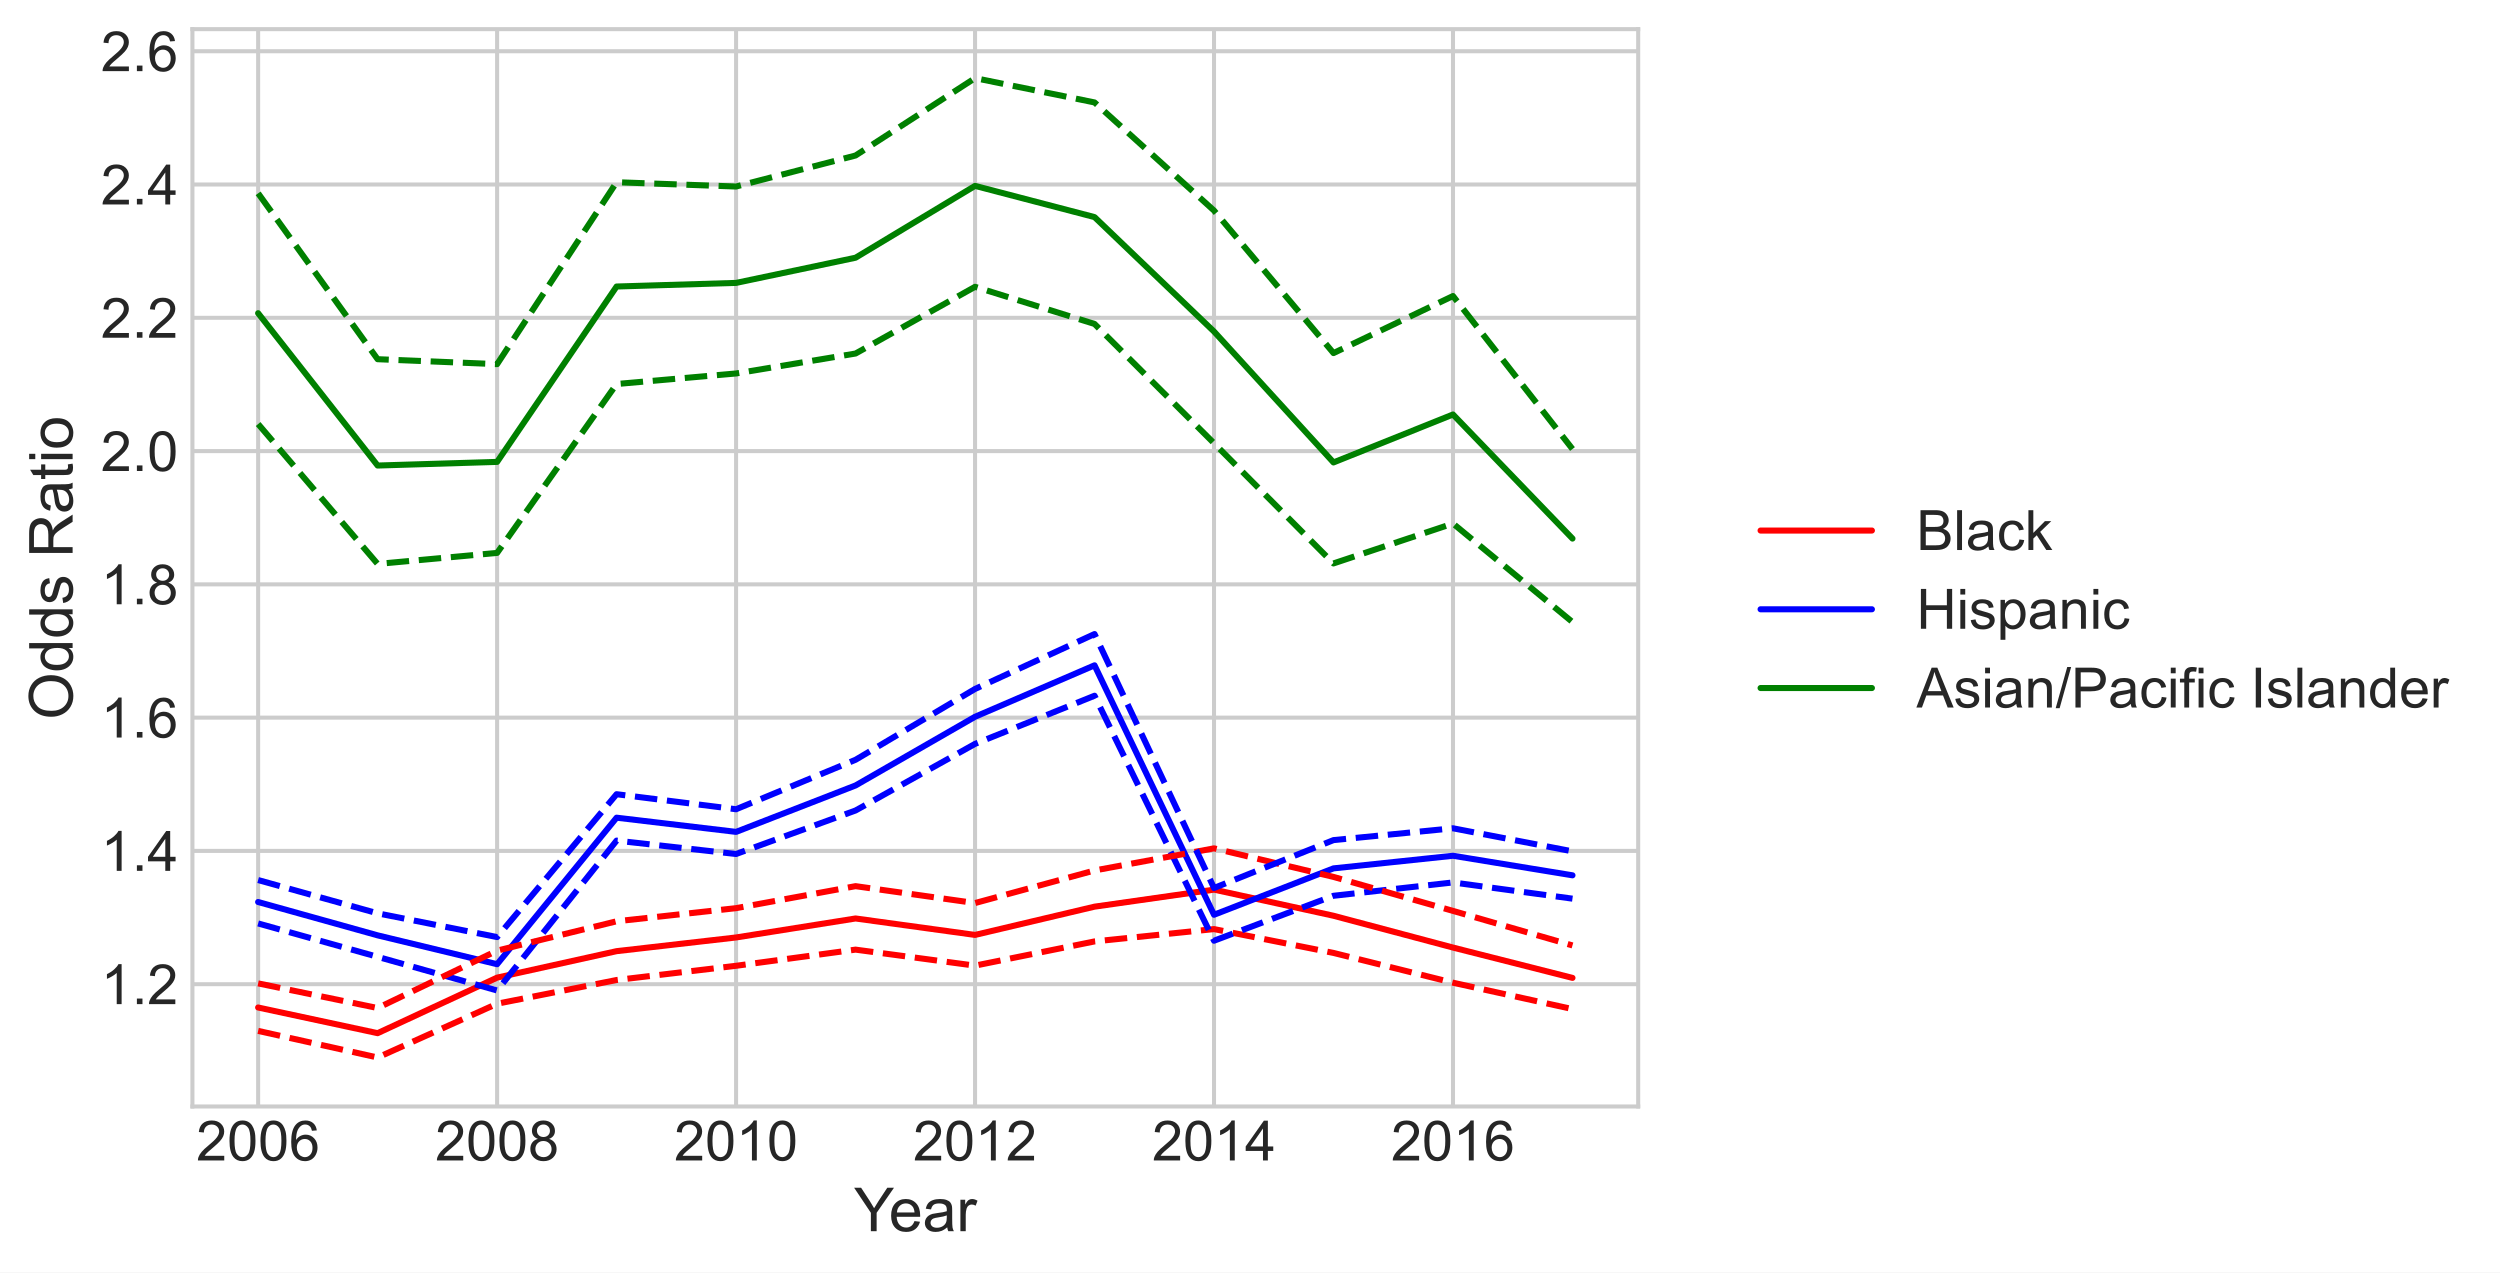
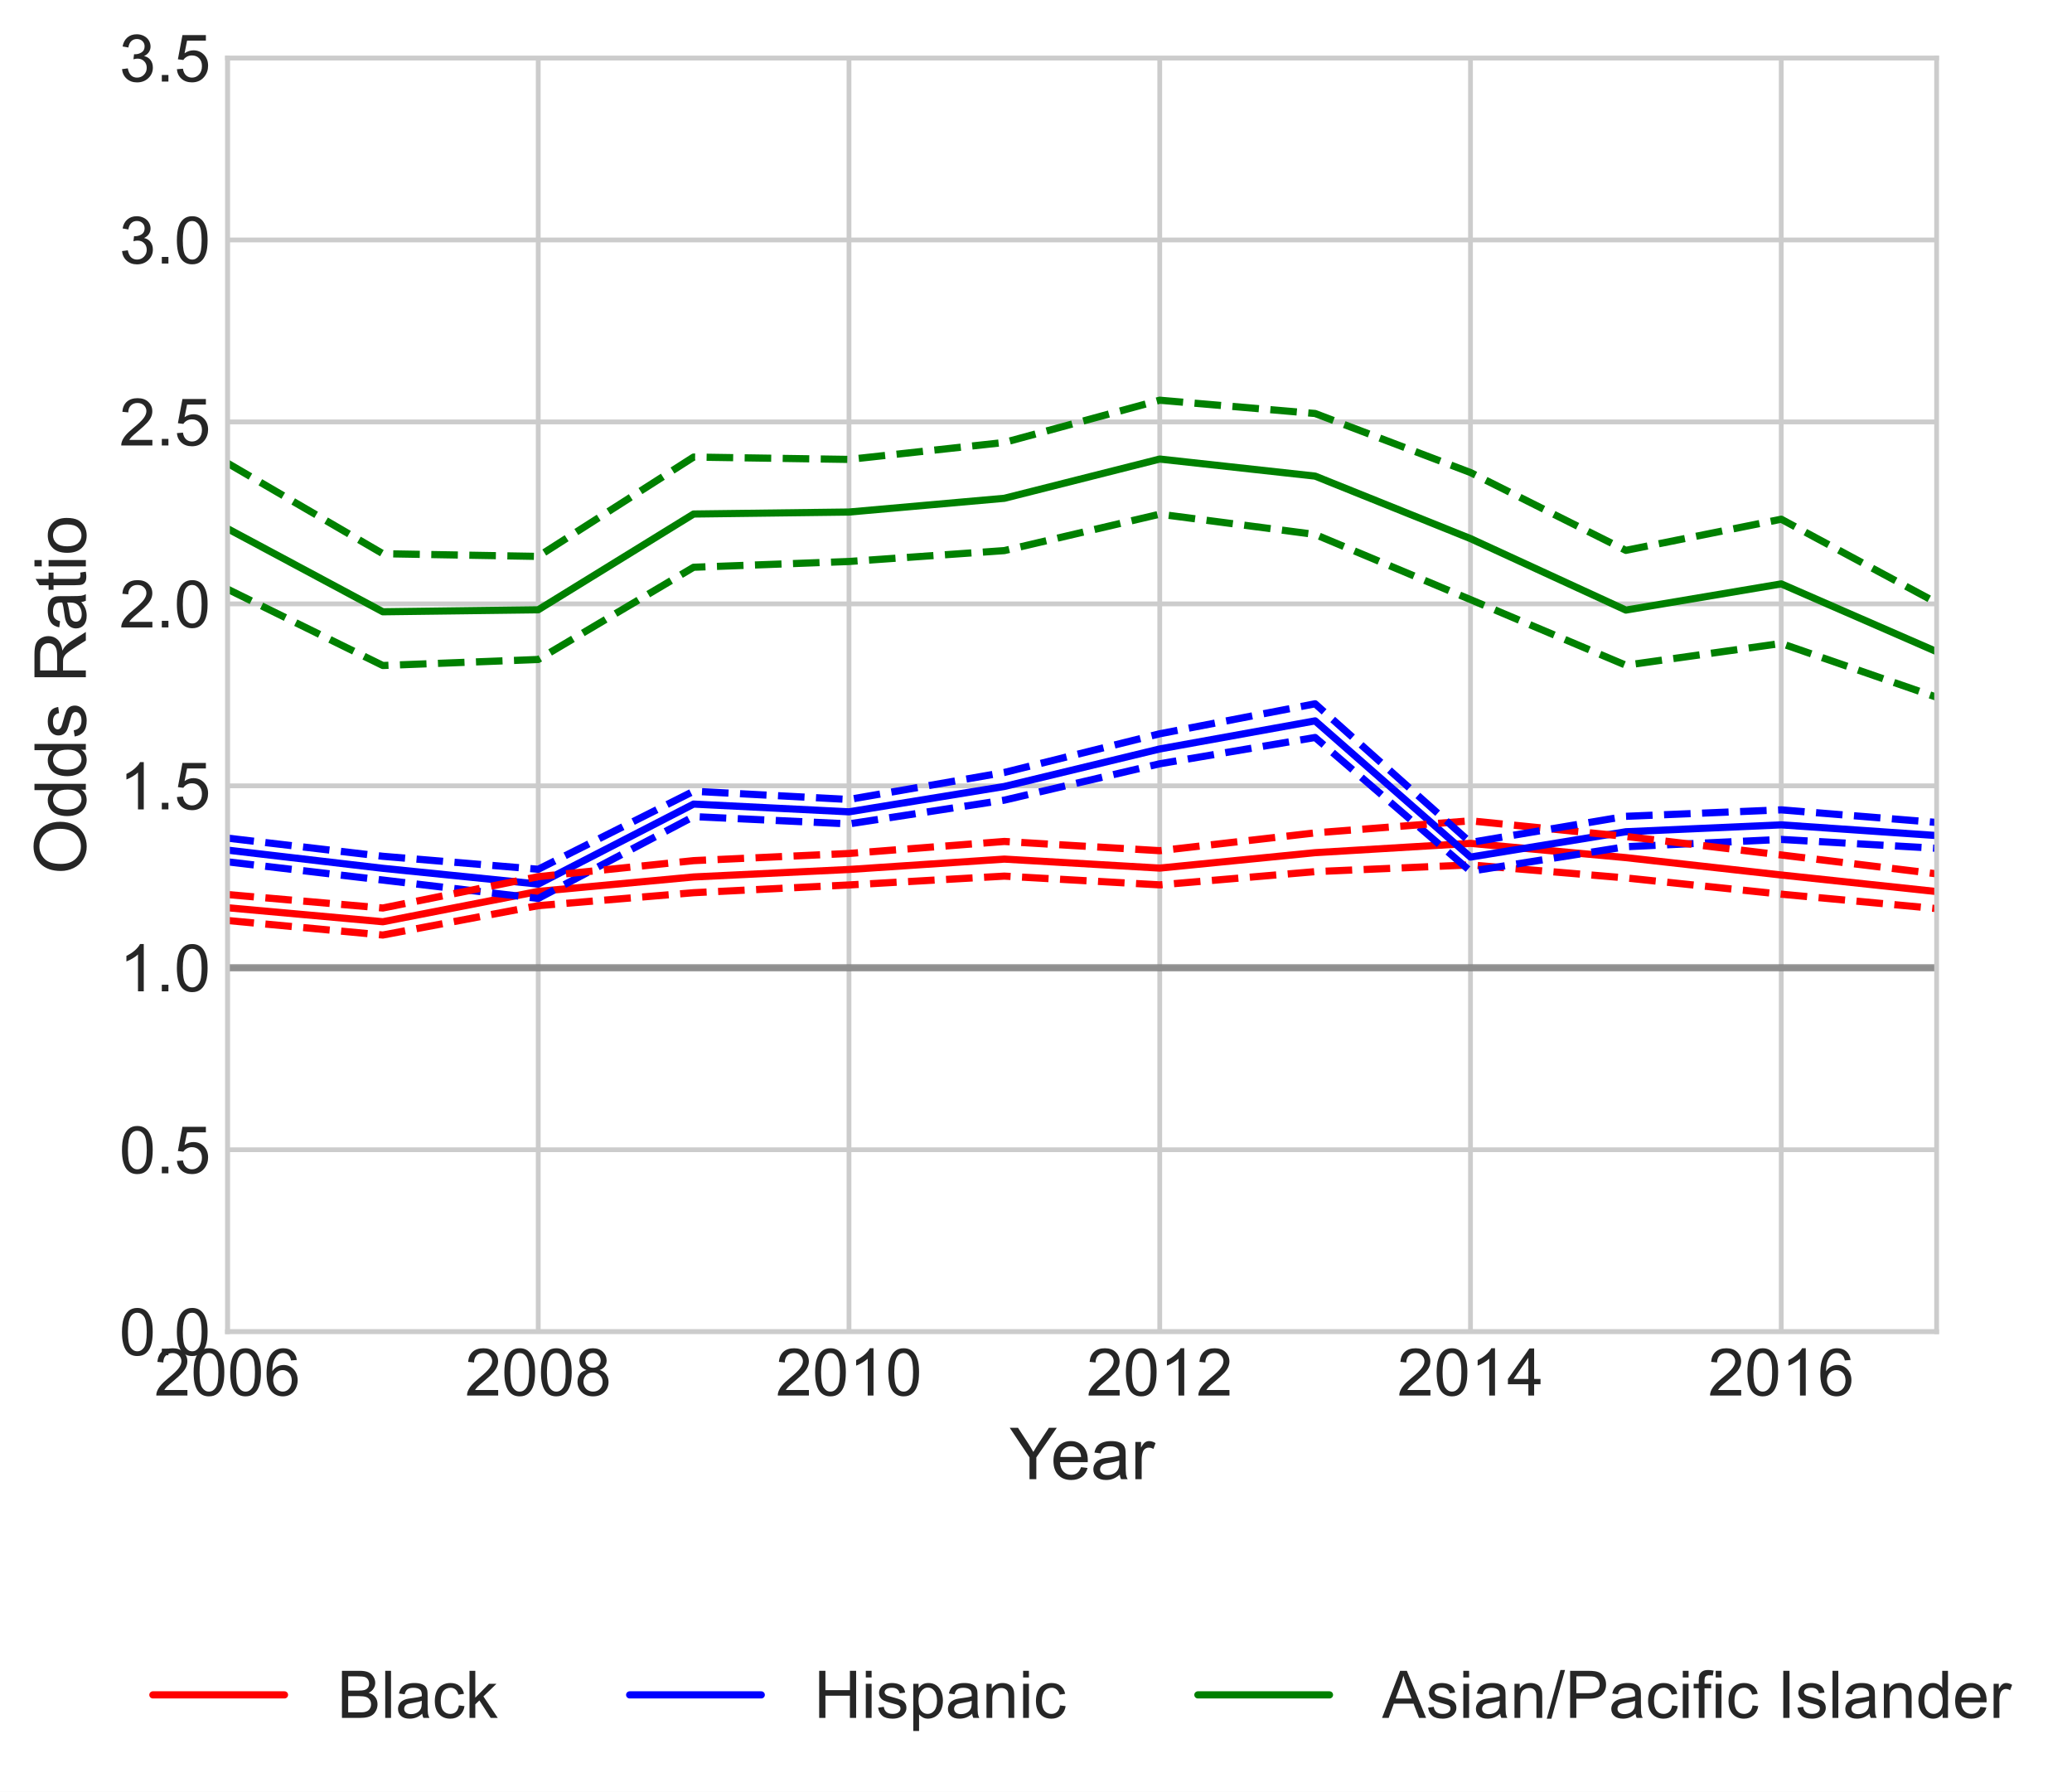
- <svg xmlns="http://www.w3.org/2000/svg" xmlns:xlink="http://www.w3.org/1999/xlink" width="617.527pt" height="314.305pt" viewBox="0 0 617.527 314.305" version="1.1">
+ <svg xmlns="http://www.w3.org/2000/svg" xmlns:xlink="http://www.w3.org/1999/xlink" width="432.939pt" height="374.358pt" viewBox="0 0 432.939 374.358" version="1.1">
  <defs>
    <style type="text/css">*{stroke-linejoin: round; stroke-linecap: butt}</style>
  </defs>
  <g id="figure_1">
    <g id="patch_1">
-       <path d="M 0 314.305  L 617.527 314.305  L 617.527 0  L 0 0  z " style="fill: #ffffff" />
+       <path d="M 0 374.358  L 432.939 374.358  L 432.939 0  L 0 0  z " style="fill: #ffffff" />
    </g>
    <g id="axes_1">
      <g id="patch_2">
-         <path d="M 47.53 273.312  L 404.65 273.312  L 404.65 7.2  L 47.53 7.2  z " style="fill: #ffffff" />
+         <path d="M 47.53 278.233  L 404.65 278.233  L 404.65 12.121  L 47.53 12.121  z " style="fill: #ffffff" />
      </g>
      <g id="matplotlib.axis_1">
        <g id="xtick_1">
          <g id="line2d_1">
-             <path d="M 63.763 273.312  L 63.763 7.2  " clip-path="url(#p3f9886621d)" style="fill: none; stroke: #cccccc; stroke-linecap: round" />
+             <path d="M 47.53 278.233  L 47.53 12.121  " clip-path="url(#p780b9ccd23)" style="fill: none; stroke: #cccccc; stroke-linecap: round" />
          </g>
          <g id="text_1">
-             <g style="fill: #262626" transform="translate(48.47062 286.654) scale(0.1375 -0.1375)">
+             <g style="fill: #262626" transform="translate(32.23789 291.575) scale(0.1375 -0.1375)">
              <defs>
                <path id="ArialMT-32" d="M 3222 541  L 3222 0  L 194 0  Q 188 203 259 391  Q 375 700 629 1000  Q 884 1300 1366 1694  Q 2113 2306 2375 2664  Q 2638 3022 2638 3341  Q 2638 3675 2398 3904  Q 2159 4134 1775 4134  Q 1369 4134 1125 3890  Q 881 3647 878 3216  L 300 3275  Q 359 3922 746 4261  Q 1134 4600 1788 4600  Q 2447 4600 2831 4234  Q 3216 3869 3216 3328  Q 3216 3053 3103 2787  Q 2991 2522 2730 2228  Q 2469 1934 1863 1422  Q 1356 997 1212 845  Q 1069 694 975 541  L 3222 541  z " transform="scale(0.015625)" />
                <path id="ArialMT-30" d="M 266 2259  Q 266 3072 433 3567  Q 600 4063 929 4331  Q 1259 4600 1759 4600  Q 2128 4600 2406 4451  Q 2684 4303 2865 4023  Q 3047 3744 3150 3342  Q 3253 2941 3253 2259  Q 3253 1453 3087 958  Q 2922 463 2592 192  Q 2263 -78 1759 -78  Q 1097 -78 719 397  Q 266 969 266 2259  z M 844 2259  Q 844 1131 1108 757  Q 1372 384 1759 384  Q 2147 384 2411 759  Q 2675 1134 2675 2259  Q 2675 3391 2411 3762  Q 2147 4134 1753 4134  Q 1366 4134 1134 3806  Q 844 3388 844 2259  z " transform="scale(0.015625)" />
                <path id="ArialMT-36" d="M 3184 3459  L 2625 3416  Q 2550 3747 2413 3897  Q 2184 4138 1850 4138  Q 1581 4138 1378 3988  Q 1113 3794 959 3422  Q 806 3050 800 2363  Q 1003 2672 1297 2822  Q 1591 2972 1913 2972  Q 2475 2972 2870 2558  Q 3266 2144 3266 1488  Q 3266 1056 3080 686  Q 2894 316 2569 119  Q 2244 -78 1831 -78  Q 1128 -78 684 439  Q 241 956 241 2144  Q 241 3472 731 4075  Q 1159 4600 1884 4600  Q 2425 4600 2770 4297  Q 3116 3994 3184 3459  z M 888 1484  Q 888 1194 1011 928  Q 1134 663 1356 523  Q 1578 384 1822 384  Q 2178 384 2434 671  Q 2691 959 2691 1453  Q 2691 1928 2437 2201  Q 2184 2475 1800 2475  Q 1419 2475 1153 2201  Q 888 1928 888 1484  z " transform="scale(0.015625)" />
              </defs>
              <use xlink:href="#ArialMT-32" />
              <use xlink:href="#ArialMT-30" x="55.615" />
              <use xlink:href="#ArialMT-30" x="111.23" />
              <use xlink:href="#ArialMT-36" x="166.846" />
            </g>
          </g>
        </g>
        <g id="xtick_2">
          <g id="line2d_2">
-             <path d="M 122.791 273.312  L 122.791 7.2  " clip-path="url(#p3f9886621d)" style="fill: none; stroke: #cccccc; stroke-linecap: round" />
+             <path d="M 112.461 278.233  L 112.461 12.121  " clip-path="url(#p780b9ccd23)" style="fill: none; stroke: #cccccc; stroke-linecap: round" />
          </g>
          <g id="text_2">
-             <g style="fill: #262626" transform="translate(107.4987 286.654) scale(0.1375 -0.1375)">
+             <g style="fill: #262626" transform="translate(97.1688 291.575) scale(0.1375 -0.1375)">
              <defs>
                <path id="ArialMT-38" d="M 1131 2484  Q 781 2613 612 2850  Q 444 3088 444 3419  Q 444 3919 803 4259  Q 1163 4600 1759 4600  Q 2359 4600 2725 4251  Q 3091 3903 3091 3403  Q 3091 3084 2923 2848  Q 2756 2613 2416 2484  Q 2838 2347 3058 2040  Q 3278 1734 3278 1309  Q 3278 722 2862 322  Q 2447 -78 1769 -78  Q 1091 -78 675 323  Q 259 725 259 1325  Q 259 1772 486 2073  Q 713 2375 1131 2484  z M 1019 3438  Q 1019 3113 1228 2906  Q 1438 2700 1772 2700  Q 2097 2700 2305 2904  Q 2513 3109 2513 3406  Q 2513 3716 2298 3927  Q 2084 4138 1766 4138  Q 1444 4138 1231 3931  Q 1019 3725 1019 3438  z M 838 1322  Q 838 1081 952 856  Q 1066 631 1291 507  Q 1516 384 1775 384  Q 2178 384 2440 643  Q 2703 903 2703 1303  Q 2703 1709 2433 1975  Q 2163 2241 1756 2241  Q 1359 2241 1098 1978  Q 838 1716 838 1322  z " transform="scale(0.015625)" />
              </defs>
              <use xlink:href="#ArialMT-32" />
              <use xlink:href="#ArialMT-30" x="55.615" />
              <use xlink:href="#ArialMT-30" x="111.23" />
              <use xlink:href="#ArialMT-38" x="166.846" />
            </g>
          </g>
        </g>
        <g id="xtick_3">
          <g id="line2d_3">
-             <path d="M 181.819 273.312  L 181.819 7.2  " clip-path="url(#p3f9886621d)" style="fill: none; stroke: #cccccc; stroke-linecap: round" />
+             <path d="M 177.392 278.233  L 177.392 12.121  " clip-path="url(#p780b9ccd23)" style="fill: none; stroke: #cccccc; stroke-linecap: round" />
          </g>
          <g id="text_3">
-             <g style="fill: #262626" transform="translate(166.5268 286.654) scale(0.1375 -0.1375)">
+             <g style="fill: #262626" transform="translate(162.0997 291.575) scale(0.1375 -0.1375)">
              <defs>
                <path id="ArialMT-31" d="M 2384 0  L 1822 0  L 1822 3584  Q 1619 3391 1289 3197  Q 959 3003 697 2906  L 697 3450  Q 1169 3672 1522 3987  Q 1875 4303 2022 4600  L 2384 4600  L 2384 0  z " transform="scale(0.015625)" />
              </defs>
              <use xlink:href="#ArialMT-32" />
              <use xlink:href="#ArialMT-30" x="55.615" />
              <use xlink:href="#ArialMT-31" x="111.23" />
              <use xlink:href="#ArialMT-30" x="166.846" />
            </g>
          </g>
        </g>
        <g id="xtick_4">
          <g id="line2d_4">
-             <path d="M 240.847 273.312  L 240.847 7.2  " clip-path="url(#p3f9886621d)" style="fill: none; stroke: #cccccc; stroke-linecap: round" />
+             <path d="M 242.323 278.233  L 242.323 12.121  " clip-path="url(#p780b9ccd23)" style="fill: none; stroke: #cccccc; stroke-linecap: round" />
          </g>
          <g id="text_4">
-             <g style="fill: #262626" transform="translate(225.5549 286.654) scale(0.1375 -0.1375)">
+             <g style="fill: #262626" transform="translate(227.0306 291.575) scale(0.1375 -0.1375)">
              <use xlink:href="#ArialMT-32" />
              <use xlink:href="#ArialMT-30" x="55.615" />
              <use xlink:href="#ArialMT-31" x="111.23" />
              <use xlink:href="#ArialMT-32" x="166.846" />
            </g>
          </g>
        </g>
        <g id="xtick_5">
          <g id="line2d_5">
-             <path d="M 299.876 273.312  L 299.876 7.2  " clip-path="url(#p3f9886621d)" style="fill: none; stroke: #cccccc; stroke-linecap: round" />
+             <path d="M 307.254 278.233  L 307.254 12.121  " clip-path="url(#p780b9ccd23)" style="fill: none; stroke: #cccccc; stroke-linecap: round" />
          </g>
          <g id="text_5">
-             <g style="fill: #262626" transform="translate(284.583 286.654) scale(0.1375 -0.1375)">
+             <g style="fill: #262626" transform="translate(291.9615 291.575) scale(0.1375 -0.1375)">
              <defs>
                <path id="ArialMT-34" d="M 2069 0  L 2069 1097  L 81 1097  L 81 1613  L 2172 4581  L 2631 4581  L 2631 1613  L 3250 1613  L 3250 1097  L 2631 1097  L 2631 0  L 2069 0  z M 2069 1613  L 2069 3678  L 634 1613  L 2069 1613  z " transform="scale(0.015625)" />
              </defs>
              <use xlink:href="#ArialMT-32" />
              <use xlink:href="#ArialMT-30" x="55.615" />
              <use xlink:href="#ArialMT-31" x="111.23" />
              <use xlink:href="#ArialMT-34" x="166.846" />
            </g>
          </g>
        </g>
        <g id="xtick_6">
          <g id="line2d_6">
-             <path d="M 358.904 273.312  L 358.904 7.2  " clip-path="url(#p3f9886621d)" style="fill: none; stroke: #cccccc; stroke-linecap: round" />
+             <path d="M 372.185 278.233  L 372.185 12.121  " clip-path="url(#p780b9ccd23)" style="fill: none; stroke: #cccccc; stroke-linecap: round" />
          </g>
          <g id="text_6">
-             <g style="fill: #262626" transform="translate(343.6111 286.654) scale(0.1375 -0.1375)">
+             <g style="fill: #262626" transform="translate(356.8924 291.575) scale(0.1375 -0.1375)">
              <use xlink:href="#ArialMT-32" />
              <use xlink:href="#ArialMT-30" x="55.615" />
              <use xlink:href="#ArialMT-31" x="111.23" />
              <use xlink:href="#ArialMT-36" x="166.846" />
            </g>
          </g>
        </g>
        <g id="text_7">
-           <g style="fill: #262626" transform="translate(210.9334 304.1235) scale(0.15 -0.15)">
+           <g style="fill: #262626" transform="translate(210.9334 309.0445) scale(0.15 -0.15)">
            <defs>
              <path id="ArialMT-59" d="M 1784 0  L 1784 1941  L 19 4581  L 756 4581  L 1659 3200  Q 1909 2813 2125 2425  Q 2331 2784 2625 3234  L 3513 4581  L 4219 4581  L 2391 1941  L 2391 0  L 1784 0  z " transform="scale(0.015625)" />
              <path id="ArialMT-65" d="M 2694 1069  L 3275 997  Q 3138 488 2766 206  Q 2394 -75 1816 -75  Q 1088 -75 661 373  Q 234 822 234 1631  Q 234 2469 665 2931  Q 1097 3394 1784 3394  Q 2450 3394 2872 2941  Q 3294 2488 3294 1666  Q 3294 1616 3291 1516  L 816 1516  Q 847 969 1125 678  Q 1403 388 1819 388  Q 2128 388 2347 550  Q 2566 713 2694 1069  z M 847 1978  L 2700 1978  Q 2663 2397 2488 2606  Q 2219 2931 1791 2931  Q 1403 2931 1139 2672  Q 875 2413 847 1978  z " transform="scale(0.015625)" />
              <path id="ArialMT-61" d="M 2588 409  Q 2275 144 1986 34  Q 1697 -75 1366 -75  Q 819 -75 525 192  Q 231 459 231 875  Q 231 1119 342 1320  Q 453 1522 633 1644  Q 813 1766 1038 1828  Q 1203 1872 1538 1913  Q 2219 1994 2541 2106  Q 2544 2222 2544 2253  Q 2544 2597 2384 2738  Q 2169 2928 1744 2928  Q 1347 2928 1158 2789  Q 969 2650 878 2297  L 328 2372  Q 403 2725 575 2942  Q 747 3159 1072 3276  Q 1397 3394 1825 3394  Q 2250 3394 2515 3294  Q 2781 3194 2906 3042  Q 3031 2891 3081 2659  Q 3109 2516 3109 2141  L 3109 1391  Q 3109 606 3145 398  Q 3181 191 3288 0  L 2700 0  Q 2613 175 2588 409  z M 2541 1666  Q 2234 1541 1622 1453  Q 1275 1403 1131 1340  Q 988 1278 909 1158  Q 831 1038 831 891  Q 831 666 1001 516  Q 1172 366 1500 366  Q 1825 366 2078 508  Q 2331 650 2450 897  Q 2541 1088 2541 1459  L 2541 1666  z " transform="scale(0.015625)" />
              <path id="ArialMT-72" d="M 416 0  L 416 3319  L 922 3319  L 922 2816  Q 1116 3169 1280 3281  Q 1444 3394 1641 3394  Q 1925 3394 2219 3213  L 2025 2691  Q 1819 2813 1613 2813  Q 1428 2813 1281 2702  Q 1134 2591 1072 2394  Q 978 2094 978 1738  L 978 0  L 416 0  z " transform="scale(0.015625)" />
            </defs>
            <use xlink:href="#ArialMT-59" />
            <use xlink:href="#ArialMT-65" x="57.574" />
            <use xlink:href="#ArialMT-61" x="113.189" />
            <use xlink:href="#ArialMT-72" x="168.805" />
          </g>
        </g>
      </g>
      <g id="matplotlib.axis_2">
        <g id="ytick_1">
          <g id="line2d_7">
-             <path d="M 47.53 243.109  L 404.65 243.109  " clip-path="url(#p3f9886621d)" style="fill: none; stroke: #cccccc; stroke-linecap: round" />
+             <path d="M 47.53 278.233  L 404.65 278.233  " clip-path="url(#p780b9ccd23)" style="fill: none; stroke: #cccccc; stroke-linecap: round" />
          </g>
          <g id="text_8">
-             <g style="fill: #262626" transform="translate(24.91797 248.0302) scale(0.1375 -0.1375)">
+             <g style="fill: #262626" transform="translate(24.91797 283.154) scale(0.1375 -0.1375)">
              <defs>
                <path id="ArialMT-2e" d="M 581 0  L 581 641  L 1222 641  L 1222 0  L 581 0  z " transform="scale(0.015625)" />
              </defs>
-               <use xlink:href="#ArialMT-31" />
-               <use xlink:href="#ArialMT-2e" x="55.615" />
-               <use xlink:href="#ArialMT-32" x="83.398" />
+               <use xlink:href="#ArialMT-30" />
+               <use xlink:href="#ArialMT-2e" x="55.615" />
+               <use xlink:href="#ArialMT-30" x="83.398" />
            </g>
          </g>
        </g>
        <g id="ytick_2">
          <g id="line2d_8">
-             <path d="M 47.53 210.187  L 404.65 210.187  " clip-path="url(#p3f9886621d)" style="fill: none; stroke: #cccccc; stroke-linecap: round" />
+             <path d="M 47.53 240.217  L 404.65 240.217  " clip-path="url(#p780b9ccd23)" style="fill: none; stroke: #cccccc; stroke-linecap: round" />
          </g>
          <g id="text_9">
-             <g style="fill: #262626" transform="translate(24.91797 215.1081) scale(0.1375 -0.1375)">
-               <use xlink:href="#ArialMT-31" />
-               <use xlink:href="#ArialMT-2e" x="55.615" />
-               <use xlink:href="#ArialMT-34" x="83.398" />
+             <g style="fill: #262626" transform="translate(24.91797 245.138) scale(0.1375 -0.1375)">
+               <defs>
+                 <path id="ArialMT-35" d="M 266 1200  L 856 1250  Q 922 819 1161 601  Q 1400 384 1738 384  Q 2144 384 2425 690  Q 2706 997 2706 1503  Q 2706 1984 2436 2262  Q 2166 2541 1728 2541  Q 1456 2541 1237 2417  Q 1019 2294 894 2097  L 366 2166  L 809 4519  L 3088 4519  L 3088 3981  L 1259 3981  L 1013 2750  Q 1425 3038 1878 3038  Q 2478 3038 2890 2622  Q 3303 2206 3303 1553  Q 3303 931 2941 478  Q 2500 -78 1738 -78  Q 1113 -78 717 272  Q 322 622 266 1200  z " transform="scale(0.015625)" />
+               </defs>
+               <use xlink:href="#ArialMT-30" />
+               <use xlink:href="#ArialMT-2e" x="55.615" />
+               <use xlink:href="#ArialMT-35" x="83.398" />
            </g>
          </g>
        </g>
        <g id="ytick_3">
          <g id="line2d_9">
-             <path d="M 47.53 177.265  L 404.65 177.265  " clip-path="url(#p3f9886621d)" style="fill: none; stroke: #cccccc; stroke-linecap: round" />
+             <path d="M 47.53 202.201  L 404.65 202.201  " clip-path="url(#p780b9ccd23)" style="fill: none; stroke: #cccccc; stroke-linecap: round" />
          </g>
          <g id="text_10">
-             <g style="fill: #262626" transform="translate(24.91797 182.1861) scale(0.1375 -0.1375)">
+             <g style="fill: #262626" transform="translate(24.91797 207.122) scale(0.1375 -0.1375)">
              <use xlink:href="#ArialMT-31" />
              <use xlink:href="#ArialMT-2e" x="55.615" />
-               <use xlink:href="#ArialMT-36" x="83.398" />
+               <use xlink:href="#ArialMT-30" x="83.398" />
            </g>
          </g>
        </g>
        <g id="ytick_4">
          <g id="line2d_10">
-             <path d="M 47.53 144.343  L 404.65 144.343  " clip-path="url(#p3f9886621d)" style="fill: none; stroke: #cccccc; stroke-linecap: round" />
+             <path d="M 47.53 164.185  L 404.65 164.185  " clip-path="url(#p780b9ccd23)" style="fill: none; stroke: #cccccc; stroke-linecap: round" />
          </g>
          <g id="text_11">
-             <g style="fill: #262626" transform="translate(24.91797 149.264) scale(0.1375 -0.1375)">
+             <g style="fill: #262626" transform="translate(24.91797 169.106) scale(0.1375 -0.1375)">
              <use xlink:href="#ArialMT-31" />
              <use xlink:href="#ArialMT-2e" x="55.615" />
-               <use xlink:href="#ArialMT-38" x="83.398" />
+               <use xlink:href="#ArialMT-35" x="83.398" />
            </g>
          </g>
        </g>
        <g id="ytick_5">
          <g id="line2d_11">
-             <path d="M 47.53 111.421  L 404.65 111.421  " clip-path="url(#p3f9886621d)" style="fill: none; stroke: #cccccc; stroke-linecap: round" />
+             <path d="M 47.53 126.169  L 404.65 126.169  " clip-path="url(#p780b9ccd23)" style="fill: none; stroke: #cccccc; stroke-linecap: round" />
          </g>
          <g id="text_12">
-             <g style="fill: #262626" transform="translate(24.91797 116.342) scale(0.1375 -0.1375)">
+             <g style="fill: #262626" transform="translate(24.91797 131.09) scale(0.1375 -0.1375)">
              <use xlink:href="#ArialMT-32" />
              <use xlink:href="#ArialMT-2e" x="55.615" />
              <use xlink:href="#ArialMT-30" x="83.398" />
            </g>
          </g>
        </g>
        <g id="ytick_6">
          <g id="line2d_12">
-             <path d="M 47.53 78.499  L 404.65 78.499  " clip-path="url(#p3f9886621d)" style="fill: none; stroke: #cccccc; stroke-linecap: round" />
+             <path d="M 47.53 88.153  L 404.65 88.153  " clip-path="url(#p780b9ccd23)" style="fill: none; stroke: #cccccc; stroke-linecap: round" />
          </g>
          <g id="text_13">
-             <g style="fill: #262626" transform="translate(24.91797 83.41993) scale(0.1375 -0.1375)">
-               <use xlink:href="#ArialMT-32" />
-               <use xlink:href="#ArialMT-2e" x="55.615" />
-               <use xlink:href="#ArialMT-32" x="83.398" />
+             <g style="fill: #262626" transform="translate(24.91797 93.07399) scale(0.1375 -0.1375)">
+               <use xlink:href="#ArialMT-32" />
+               <use xlink:href="#ArialMT-2e" x="55.615" />
+               <use xlink:href="#ArialMT-35" x="83.398" />
            </g>
          </g>
        </g>
        <g id="ytick_7">
          <g id="line2d_13">
-             <path d="M 47.53 45.577  L 404.65 45.577  " clip-path="url(#p3f9886621d)" style="fill: none; stroke: #cccccc; stroke-linecap: round" />
+             <path d="M 47.53 50.137  L 404.65 50.137  " clip-path="url(#p780b9ccd23)" style="fill: none; stroke: #cccccc; stroke-linecap: round" />
          </g>
          <g id="text_14">
-             <g style="fill: #262626" transform="translate(24.91797 50.49788) scale(0.1375 -0.1375)">
-               <use xlink:href="#ArialMT-32" />
-               <use xlink:href="#ArialMT-2e" x="55.615" />
-               <use xlink:href="#ArialMT-34" x="83.398" />
+             <g style="fill: #262626" transform="translate(24.91797 55.05799) scale(0.1375 -0.1375)">
+               <defs>
+                 <path id="ArialMT-33" d="M 269 1209  L 831 1284  Q 928 806 1161 595  Q 1394 384 1728 384  Q 2125 384 2398 659  Q 2672 934 2672 1341  Q 2672 1728 2419 1979  Q 2166 2231 1775 2231  Q 1616 2231 1378 2169  L 1441 2663  Q 1497 2656 1531 2656  Q 1891 2656 2178 2843  Q 2466 3031 2466 3422  Q 2466 3731 2256 3934  Q 2047 4138 1716 4138  Q 1388 4138 1169 3931  Q 950 3725 888 3313  L 325 3413  Q 428 3978 793 4289  Q 1159 4600 1703 4600  Q 2078 4600 2393 4439  Q 2709 4278 2876 4000  Q 3044 3722 3044 3409  Q 3044 3113 2884 2869  Q 2725 2625 2413 2481  Q 2819 2388 3044 2092  Q 3269 1797 3269 1353  Q 3269 753 2831 336  Q 2394 -81 1725 -81  Q 1122 -81 723 278  Q 325 638 269 1209  z " transform="scale(0.015625)" />
+               </defs>
+               <use xlink:href="#ArialMT-33" />
+               <use xlink:href="#ArialMT-2e" x="55.615" />
+               <use xlink:href="#ArialMT-30" x="83.398" />
            </g>
          </g>
        </g>
        <g id="ytick_8">
          <g id="line2d_14">
-             <path d="M 47.53 12.655  L 404.65 12.655  " clip-path="url(#p3f9886621d)" style="fill: none; stroke: #cccccc; stroke-linecap: round" />
+             <path d="M 47.53 12.121  L 404.65 12.121  " clip-path="url(#p780b9ccd23)" style="fill: none; stroke: #cccccc; stroke-linecap: round" />
          </g>
          <g id="text_15">
-             <g style="fill: #262626" transform="translate(24.91797 17.57583) scale(0.1375 -0.1375)">
-               <use xlink:href="#ArialMT-32" />
-               <use xlink:href="#ArialMT-2e" x="55.615" />
-               <use xlink:href="#ArialMT-36" x="83.398" />
+             <g style="fill: #262626" transform="translate(24.91797 17.04199) scale(0.1375 -0.1375)">
+               <use xlink:href="#ArialMT-33" />
+               <use xlink:href="#ArialMT-2e" x="55.615" />
+               <use xlink:href="#ArialMT-35" x="83.398" />
            </g>
          </g>
        </g>
        <g id="text_16">
-           <g style="fill: #262626" transform="translate(17.93672 177.7724) rotate(-90) scale(0.15 -0.15)">
+           <g style="fill: #262626" transform="translate(17.93672 182.6934) rotate(-90) scale(0.15 -0.15)">
            <defs>
              <path id="ArialMT-4f" d="M 309 2231  Q 309 3372 921 4017  Q 1534 4663 2503 4663  Q 3138 4663 3647 4359  Q 4156 4056 4423 3514  Q 4691 2972 4691 2284  Q 4691 1588 4409 1038  Q 4128 488 3612 205  Q 3097 -78 2500 -78  Q 1853 -78 1343 234  Q 834 547 571 1087  Q 309 1628 309 2231  z M 934 2222  Q 934 1394 1379 917  Q 1825 441 2497 441  Q 3181 441 3623 922  Q 4066 1403 4066 2288  Q 4066 2847 3877 3264  Q 3688 3681 3323 3911  Q 2959 4141 2506 4141  Q 1863 4141 1398 3698  Q 934 3256 934 2222  z " transform="scale(0.015625)" />
              <path id="ArialMT-64" d="M 2575 0  L 2575 419  Q 2259 -75 1647 -75  Q 1250 -75 917 144  Q 584 363 401 755  Q 219 1147 219 1656  Q 219 2153 384 2558  Q 550 2963 881 3178  Q 1213 3394 1622 3394  Q 1922 3394 2156 3267  Q 2391 3141 2538 2938  L 2538 4581  L 3097 4581  L 3097 0  L 2575 0  z M 797 1656  Q 797 1019 1065 703  Q 1334 388 1700 388  Q 2069 388 2326 689  Q 2584 991 2584 1609  Q 2584 2291 2321 2609  Q 2059 2928 1675 2928  Q 1300 2928 1048 2622  Q 797 2316 797 1656  z " transform="scale(0.015625)" />
              <path id="ArialMT-73" d="M 197 991  L 753 1078  Q 800 744 1014 566  Q 1228 388 1613 388  Q 2000 388 2187 545  Q 2375 703 2375 916  Q 2375 1106 2209 1216  Q 2094 1291 1634 1406  Q 1016 1563 777 1677  Q 538 1791 414 1992  Q 291 2194 291 2438  Q 291 2659 392 2848  Q 494 3038 669 3163  Q 800 3259 1026 3326  Q 1253 3394 1513 3394  Q 1903 3394 2198 3281  Q 2494 3169 2634 2976  Q 2775 2784 2828 2463  L 2278 2388  Q 2241 2644 2061 2787  Q 1881 2931 1553 2931  Q 1166 2931 1000 2803  Q 834 2675 834 2503  Q 834 2394 903 2306  Q 972 2216 1119 2156  Q 1203 2125 1616 2013  Q 2213 1853 2448 1751  Q 2684 1650 2818 1456  Q 2953 1263 2953 975  Q 2953 694 2789 445  Q 2625 197 2315 61  Q 2006 -75 1616 -75  Q 969 -75 630 194  Q 291 463 197 991  z " transform="scale(0.015625)" />
              <path id="ArialMT-20" transform="scale(0.015625)" />
              <path id="ArialMT-52" d="M 503 0  L 503 4581  L 2534 4581  Q 3147 4581 3465 4457  Q 3784 4334 3975 4021  Q 4166 3709 4166 3331  Q 4166 2844 3850 2509  Q 3534 2175 2875 2084  Q 3116 1969 3241 1856  Q 3506 1613 3744 1247  L 4541 0  L 3778 0  L 3172 953  Q 2906 1366 2734 1584  Q 2563 1803 2427 1890  Q 2291 1978 2150 2013  Q 2047 2034 1813 2034  L 1109 2034  L 1109 0  L 503 0  z M 1109 2559  L 2413 2559  Q 2828 2559 3062 2645  Q 3297 2731 3419 2920  Q 3541 3109 3541 3331  Q 3541 3656 3305 3865  Q 3069 4075 2559 4075  L 1109 4075  L 1109 2559  z " transform="scale(0.015625)" />
              <path id="ArialMT-74" d="M 1650 503  L 1731 6  Q 1494 -44 1306 -44  Q 1000 -44 831 53  Q 663 150 594 308  Q 525 466 525 972  L 525 2881  L 113 2881  L 113 3319  L 525 3319  L 525 4141  L 1084 4478  L 1084 3319  L 1650 3319  L 1650 2881  L 1084 2881  L 1084 941  Q 1084 700 1114 631  Q 1144 563 1211 522  Q 1278 481 1403 481  Q 1497 481 1650 503  z " transform="scale(0.015625)" />
              <path id="ArialMT-69" d="M 425 3934  L 425 4581  L 988 4581  L 988 3934  L 425 3934  z M 425 0  L 425 3319  L 988 3319  L 988 0  L 425 0  z " transform="scale(0.015625)" />
              <path id="ArialMT-6f" d="M 213 1659  Q 213 2581 725 3025  Q 1153 3394 1769 3394  Q 2453 3394 2887 2945  Q 3322 2497 3322 1706  Q 3322 1066 3130 698  Q 2938 331 2570 128  Q 2203 -75 1769 -75  Q 1072 -75 642 372  Q 213 819 213 1659  z M 791 1659  Q 791 1022 1069 705  Q 1347 388 1769 388  Q 2188 388 2466 706  Q 2744 1025 2744 1678  Q 2744 2294 2464 2611  Q 2184 2928 1769 2928  Q 1347 2928 1069 2612  Q 791 2297 791 1659  z " transform="scale(0.015625)" />
            </defs>
            <use xlink:href="#ArialMT-4f" />
            <use xlink:href="#ArialMT-64" x="77.783" />
            <use xlink:href="#ArialMT-64" x="133.398" />
            <use xlink:href="#ArialMT-73" x="189.014" />
            <use xlink:href="#ArialMT-20" x="239.014" />
            <use xlink:href="#ArialMT-52" x="266.797" />
            <use xlink:href="#ArialMT-61" x="339.014" />
            <use xlink:href="#ArialMT-74" x="394.629" />
            <use xlink:href="#ArialMT-69" x="422.412" />
            <use xlink:href="#ArialMT-6f" x="444.629" />
          </g>
        </g>
      </g>
      <g id="PolyCollection_1" />
      <g id="PolyCollection_2" />
      <g id="PolyCollection_3" />
      <g id="PolyCollection_4" />
      <g id="PolyCollection_5" />
      <g id="PolyCollection_6" />
      <g id="PolyCollection_7" />
      <g id="PolyCollection_8" />
      <g id="PolyCollection_9" />
      <g id="line2d_15">
-         <path d="M 63.763 248.864  L 93.277 255.205  L 122.791 241.483  L 152.305 234.947  L 181.819 231.564  L 211.333 226.873  L 240.847 230.936  L 270.362 223.955  L 299.876 219.747  L 329.39 226.201  L 358.904 234.058  L 388.418 241.548  " clip-path="url(#p3f9886621d)" style="fill: none; stroke: #ff0000; stroke-width: 1.5; stroke-linecap: round" />
+         <path d="M 47.53 189.652  L 79.996 192.582  L 112.461 186.243  L 144.927 183.224  L 177.392 181.662  L 209.858 179.495  L 242.323 181.372  L 274.789 178.148  L 307.254 176.204  L 339.72 179.185  L 372.185 182.814  L 404.65 186.274  " clip-path="url(#p780b9ccd23)" style="fill: none; stroke: #ff0000; stroke-width: 1.5; stroke-linecap: round" />
      </g>
      <g id="line2d_16">
-         <path d="M 63.763 222.806  L 93.277 231.043  L 122.791 238.17  L 152.305 201.978  L 181.819 205.485  L 211.333 194.016  L 240.847 177.049  L 270.362 164.342  L 299.876 225.954  L 329.39 214.497  L 358.904 211.381  L 388.418 216.211  " clip-path="url(#p3f9886621d)" style="fill: none; stroke: #0000ff; stroke-width: 1.5; stroke-linecap: round" />
+         <path d="M 47.53 177.617  L 79.996 181.421  L 112.461 184.713  L 144.927 167.997  L 177.392 169.616  L 209.858 164.319  L 242.323 156.482  L 274.789 150.613  L 307.254 179.071  L 339.72 173.779  L 372.185 172.339  L 404.65 174.571  " clip-path="url(#p780b9ccd23)" style="fill: none; stroke: #0000ff; stroke-width: 1.5; stroke-linecap: round" />
      </g>
      <g id="line2d_17">
-         <path d="M 63.763 77.364  L 93.277 114.992  L 122.791 114.092  L 152.305 70.773  L 181.819 69.88  L 211.333 63.658  L 240.847 45.911  L 270.362 53.626  L 299.876 81.894  L 329.39 114.226  L 358.904 102.384  L 388.418 133.029  " clip-path="url(#p3f9886621d)" style="fill: none; stroke: #008000; stroke-width: 1.5; stroke-linecap: round" />
+         <path d="M 47.53 110.439  L 79.996 127.819  L 112.461 127.403  L 144.927 107.394  L 177.392 106.981  L 209.858 104.108  L 242.323 95.911  L 274.789 99.474  L 307.254 112.531  L 339.72 127.465  L 372.185 121.995  L 404.65 136.15  " clip-path="url(#p780b9ccd23)" style="fill: none; stroke: #008000; stroke-width: 1.5; stroke-linecap: round" />
      </g>
      <g id="line2d_18">
-         <path d="M 63.763 254.641  L 93.277 261.216  L 122.791 247.933  L 152.305 242.072  L 181.819 238.561  L 211.333 234.569  L 240.847 238.524  L 270.362 232.541  L 299.876 229.494  L 329.39 235.383  L 358.904 242.737  L 388.418 249.254  " clip-path="url(#p3f9886621d)" style="fill: none; stroke-dasharray: 5.55,2.4; stroke-dashoffset: 0; stroke: #ff0000; stroke-width: 1.5" />
+         <path d="M 47.53 192.321  L 79.996 195.358  L 112.461 189.223  L 144.927 186.516  L 177.392 184.894  L 209.858 183.05  L 242.323 184.877  L 274.789 182.113  L 307.254 180.706  L 339.72 183.426  L 372.185 186.822  L 404.65 189.833  " clip-path="url(#p780b9ccd23)" style="fill: none; stroke-dasharray: 5.55,2.4; stroke-dashoffset: 0; stroke: #ff0000; stroke-width: 1.5" />
      </g>
      <g id="line2d_19">
-         <path d="M 63.763 228.099  L 93.277 236.349  L 122.791 244.66  L 152.305 207.641  L 181.819 210.948  L 211.333 200.198  L 240.847 183.745  L 270.362 171.857  L 299.876 232.365  L 329.39 221.269  L 358.904 217.972  L 388.418 221.98  " clip-path="url(#p3f9886621d)" style="fill: none; stroke-dasharray: 5.55,2.4; stroke-dashoffset: 0; stroke: #0000ff; stroke-width: 1.5" />
+         <path d="M 47.53 180.061  L 79.996 183.872  L 112.461 187.711  L 144.927 170.612  L 177.392 172.14  L 209.858 167.174  L 242.323 159.575  L 274.789 154.084  L 307.254 182.032  L 339.72 176.907  L 372.185 175.384  L 404.65 177.235  " clip-path="url(#p780b9ccd23)" style="fill: none; stroke-dasharray: 5.55,2.4; stroke-dashoffset: 0; stroke: #0000ff; stroke-width: 1.5" />
      </g>
      <g id="line2d_20">
-         <path d="M 63.763 104.742  L 93.277 139.298  L 122.791 136.575  L 152.305 94.857  L 181.819 92.249  L 211.333 87.323  L 240.847 70.846  L 270.362 80.017  L 299.876 109.483  L 329.39 139.172  L 358.904 129.315  L 388.418 153.656  " clip-path="url(#p3f9886621d)" style="fill: none; stroke-dasharray: 5.55,2.4; stroke-dashoffset: 0; stroke: #008000; stroke-width: 1.5" />
+         <path d="M 47.53 123.084  L 79.996 139.045  L 112.461 137.788  L 144.927 118.518  L 177.392 117.314  L 209.858 115.038  L 242.323 107.428  L 274.789 111.664  L 307.254 125.274  L 339.72 138.987  L 372.185 134.434  L 404.65 145.677  " clip-path="url(#p780b9ccd23)" style="fill: none; stroke-dasharray: 5.55,2.4; stroke-dashoffset: 0; stroke: #008000; stroke-width: 1.5" />
      </g>
      <g id="line2d_21">
-         <path d="M 63.763 242.907  L 93.277 248.993  L 122.791 234.816  L 152.305 227.566  L 181.819 224.325  L 211.333 218.889  L 240.847 223.063  L 270.362 215.015  L 299.876 209.55  L 329.39 216.607  L 358.904 225  L 388.418 233.532  " clip-path="url(#p3f9886621d)" style="fill: none; stroke-dasharray: 5.55,2.4; stroke-dashoffset: 0; stroke: #ff0000; stroke-width: 1.5" />
+         <path d="M 47.53 186.901  L 79.996 189.712  L 112.461 183.164  L 144.927 179.815  L 177.392 178.319  L 209.858 175.808  L 242.323 177.735  L 274.789 174.018  L 307.254 171.494  L 339.72 174.754  L 372.185 178.63  L 404.65 182.571  " clip-path="url(#p780b9ccd23)" style="fill: none; stroke-dasharray: 5.55,2.4; stroke-dashoffset: 0; stroke: #ff0000; stroke-width: 1.5" />
      </g>
      <g id="line2d_22">
-         <path d="M 63.763 217.381  L 93.277 225.599  L 122.791 231.466  L 152.305 196.178  L 181.819 199.891  L 211.333 187.676  L 240.847 170.177  L 270.362 156.617  L 299.876 219.345  L 329.39 207.515  L 358.904 204.594  L 388.418 210.29  " clip-path="url(#p3f9886621d)" style="fill: none; stroke-dasharray: 5.55,2.4; stroke-dashoffset: 0; stroke: #0000ff; stroke-width: 1.5" />
+         <path d="M 47.53 175.111  L 79.996 178.907  L 112.461 181.617  L 144.927 165.317  L 177.392 167.033  L 209.858 161.39  L 242.323 153.308  L 274.789 147.044  L 307.254 176.018  L 339.72 170.554  L 372.185 169.205  L 404.65 171.836  " clip-path="url(#p780b9ccd23)" style="fill: none; stroke-dasharray: 5.55,2.4; stroke-dashoffset: 0; stroke: #0000ff; stroke-width: 1.5" />
      </g>
      <g id="line2d_23">
-         <path d="M 63.763 47.755  L 93.277 88.726  L 122.791 89.947  L 152.305 45.012  L 181.819 46.073  L 211.333 38.408  L 240.847 19.296  L 270.362 25.303  L 299.876 52.008  L 329.39 87.215  L 358.904 73.123  L 388.418 110.919  " clip-path="url(#p3f9886621d)" style="fill: none; stroke-dasharray: 5.55,2.4; stroke-dashoffset: 0; stroke: #008000; stroke-width: 1.5" />
+         <path d="M 47.53 96.762  L 79.996 115.687  L 112.461 116.25  L 144.927 95.495  L 177.392 95.986  L 209.858 92.445  L 242.323 83.617  L 274.789 86.392  L 307.254 98.727  L 339.72 114.989  L 372.185 108.48  L 404.65 125.937  " clip-path="url(#p780b9ccd23)" style="fill: none; stroke-dasharray: 5.55,2.4; stroke-dashoffset: 0; stroke: #008000; stroke-width: 1.5" />
+       </g>
+       <g id="line2d_24">
+         <path d="M 47.53 202.201  L 404.65 202.201  " clip-path="url(#p780b9ccd23)" style="fill: none; stroke: #808080; stroke-opacity: 0.8; stroke-width: 1.5; stroke-linecap: round" />
      </g>
      <g id="patch_3">
-         <path d="M 47.53 273.312  L 47.53 7.2  " style="fill: none; stroke: #cccccc; stroke-linejoin: miter; stroke-linecap: square" />
+         <path d="M 47.53 278.233  L 47.53 12.121  " style="fill: none; stroke: #cccccc; stroke-linejoin: miter; stroke-linecap: square" />
      </g>
      <g id="patch_4">
-         <path d="M 404.65 273.312  L 404.65 7.2  " style="fill: none; stroke: #cccccc; stroke-linejoin: miter; stroke-linecap: square" />
+         <path d="M 404.65 278.233  L 404.65 12.121  " style="fill: none; stroke: #cccccc; stroke-linejoin: miter; stroke-linecap: square" />
      </g>
      <g id="patch_5">
-         <path d="M 47.53 273.312  L 404.65 273.312  " style="fill: none; stroke: #cccccc; stroke-linejoin: miter; stroke-linecap: square" />
+         <path d="M 47.53 278.233  L 404.65 278.233  " style="fill: none; stroke: #cccccc; stroke-linejoin: miter; stroke-linecap: square" />
      </g>
      <g id="patch_6">
-         <path d="M 47.53 7.2  L 404.65 7.2  " style="fill: none; stroke: #cccccc; stroke-linejoin: miter; stroke-linecap: square" />
+         <path d="M 47.53 12.121  L 404.65 12.121  " style="fill: none; stroke: #cccccc; stroke-linejoin: miter; stroke-linecap: square" />
      </g>
      <g id="legend_1">
-         <g id="line2d_24">
-           <path d="M 434.881 131.049  L 448.631 131.049  L 462.381 131.049  " style="fill: none; stroke: #ff0000; stroke-width: 1.5; stroke-linecap: round" />
+         <g id="line2d_25">
+           <path d="M 31.942 354.113  L 45.692 354.113  L 59.442 354.113  " style="fill: none; stroke: #ff0000; stroke-width: 1.5; stroke-linecap: round" />
        </g>
        <g id="text_17">
-           <g style="fill: #262626" transform="translate(473.3815 135.8618) scale(0.1375 -0.1375)">
+           <g style="fill: #262626" transform="translate(70.44154 358.9255) scale(0.1375 -0.1375)">
            <defs>
              <path id="ArialMT-42" d="M 469 0  L 469 4581  L 2188 4581  Q 2713 4581 3030 4442  Q 3347 4303 3526 4014  Q 3706 3725 3706 3409  Q 3706 3116 3547 2856  Q 3388 2597 3066 2438  Q 3481 2316 3704 2022  Q 3928 1728 3928 1328  Q 3928 1006 3792 729  Q 3656 453 3456 303  Q 3256 153 2954 76  Q 2653 0 2216 0  L 469 0  z M 1075 2656  L 2066 2656  Q 2469 2656 2644 2709  Q 2875 2778 2992 2937  Q 3109 3097 3109 3338  Q 3109 3566 3000 3739  Q 2891 3913 2687 3977  Q 2484 4041 1991 4041  L 1075 4041  L 1075 2656  z M 1075 541  L 2216 541  Q 2509 541 2628 563  Q 2838 600 2978 687  Q 3119 775 3209 942  Q 3300 1109 3300 1328  Q 3300 1584 3169 1773  Q 3038 1963 2805 2039  Q 2572 2116 2134 2116  L 1075 2116  L 1075 541  z " transform="scale(0.015625)" />
              <path id="ArialMT-6c" d="M 409 0  L 409 4581  L 972 4581  L 972 0  L 409 0  z " transform="scale(0.015625)" />
              <path id="ArialMT-63" d="M 2588 1216  L 3141 1144  Q 3050 572 2676 248  Q 2303 -75 1759 -75  Q 1078 -75 664 370  Q 250 816 250 1647  Q 250 2184 428 2587  Q 606 2991 970 3192  Q 1334 3394 1763 3394  Q 2303 3394 2647 3120  Q 2991 2847 3088 2344  L 2541 2259  Q 2463 2594 2264 2762  Q 2066 2931 1784 2931  Q 1359 2931 1093 2626  Q 828 2322 828 1663  Q 828 994 1084 691  Q 1341 388 1753 388  Q 2084 388 2306 591  Q 2528 794 2588 1216  z " transform="scale(0.015625)" />
              <path id="ArialMT-6b" d="M 425 0  L 425 4581  L 988 4581  L 988 1969  L 2319 3319  L 3047 3319  L 1778 2088  L 3175 0  L 2481 0  L 1384 1697  L 988 1316  L 988 0  L 425 0  z " transform="scale(0.015625)" />
            </defs>
            <use xlink:href="#ArialMT-42" />
            <use xlink:href="#ArialMT-6c" x="66.699" />
            <use xlink:href="#ArialMT-61" x="88.916" />
            <use xlink:href="#ArialMT-63" x="144.531" />
            <use xlink:href="#ArialMT-6b" x="194.531" />
          </g>
        </g>
-         <g id="line2d_25">
-           <path d="M 434.881 150.499  L 448.631 150.499  L 462.381 150.499  " style="fill: none; stroke: #0000ff; stroke-width: 1.5; stroke-linecap: round" />
+         <g id="line2d_26">
+           <path d="M 131.565 354.113  L 145.315 354.113  L 159.065 354.113  " style="fill: none; stroke: #0000ff; stroke-width: 1.5; stroke-linecap: round" />
        </g>
        <g id="text_18">
-           <g style="fill: #262626" transform="translate(473.3815 155.3116) scale(0.1375 -0.1375)">
+           <g style="fill: #262626" transform="translate(170.0646 358.9255) scale(0.1375 -0.1375)">
            <defs>
              <path id="ArialMT-48" d="M 513 0  L 513 4581  L 1119 4581  L 1119 2700  L 3500 2700  L 3500 4581  L 4106 4581  L 4106 0  L 3500 0  L 3500 2159  L 1119 2159  L 1119 0  L 513 0  z " transform="scale(0.015625)" />
              <path id="ArialMT-70" d="M 422 -1272  L 422 3319  L 934 3319  L 934 2888  Q 1116 3141 1344 3267  Q 1572 3394 1897 3394  Q 2322 3394 2647 3175  Q 2972 2956 3137 2557  Q 3303 2159 3303 1684  Q 3303 1175 3120 767  Q 2938 359 2589 142  Q 2241 -75 1856 -75  Q 1575 -75 1351 44  Q 1128 163 984 344  L 984 -1272  L 422 -1272  z M 931 1641  Q 931 1000 1190 694  Q 1450 388 1819 388  Q 2194 388 2461 705  Q 2728 1022 2728 1688  Q 2728 2322 2467 2637  Q 2206 2953 1844 2953  Q 1484 2953 1207 2617  Q 931 2281 931 1641  z " transform="scale(0.015625)" />
              <path id="ArialMT-6e" d="M 422 0  L 422 3319  L 928 3319  L 928 2847  Q 1294 3394 1984 3394  Q 2284 3394 2536 3286  Q 2788 3178 2913 3003  Q 3038 2828 3088 2588  Q 3119 2431 3119 2041  L 3119 0  L 2556 0  L 2556 2019  Q 2556 2363 2490 2533  Q 2425 2703 2258 2804  Q 2091 2906 1866 2906  Q 1506 2906 1245 2678  Q 984 2450 984 1813  L 984 0  L 422 0  z " transform="scale(0.015625)" />
            </defs>
            <use xlink:href="#ArialMT-48" />
            <use xlink:href="#ArialMT-69" x="72.217" />
            <use xlink:href="#ArialMT-73" x="94.434" />
            <use xlink:href="#ArialMT-70" x="144.434" />
            <use xlink:href="#ArialMT-61" x="200.049" />
            <use xlink:href="#ArialMT-6e" x="255.664" />
            <use xlink:href="#ArialMT-69" x="311.279" />
            <use xlink:href="#ArialMT-63" x="333.496" />
          </g>
        </g>
-         <g id="line2d_26">
-           <path d="M 434.881 169.949  L 448.631 169.949  L 462.381 169.949  " style="fill: none; stroke: #008000; stroke-width: 1.5; stroke-linecap: round" />
+         <g id="line2d_27">
+           <path d="M 250.294 354.113  L 264.044 354.113  L 277.794 354.113  " style="fill: none; stroke: #008000; stroke-width: 1.5; stroke-linecap: round" />
        </g>
        <g id="text_19">
-           <g style="fill: #262626" transform="translate(473.3815 174.7614) scale(0.1375 -0.1375)">
+           <g style="fill: #262626" transform="translate(288.7937 358.9255) scale(0.1375 -0.1375)">
            <defs>
              <path id="ArialMT-41" d="M -9 0  L 1750 4581  L 2403 4581  L 4278 0  L 3588 0  L 3053 1388  L 1138 1388  L 634 0  L -9 0  z M 1313 1881  L 2866 1881  L 2388 3150  Q 2169 3728 2063 4100  Q 1975 3659 1816 3225  L 1313 1881  z " transform="scale(0.015625)" />
              <path id="ArialMT-2f" d="M 0 -78  L 1328 4659  L 1778 4659  L 453 -78  L 0 -78  z " transform="scale(0.015625)" />
              <path id="ArialMT-50" d="M 494 0  L 494 4581  L 2222 4581  Q 2678 4581 2919 4538  Q 3256 4481 3484 4323  Q 3713 4166 3852 3881  Q 3991 3597 3991 3256  Q 3991 2672 3619 2267  Q 3247 1863 2275 1863  L 1100 1863  L 1100 0  L 494 0  z M 1100 2403  L 2284 2403  Q 2872 2403 3119 2622  Q 3366 2841 3366 3238  Q 3366 3525 3220 3729  Q 3075 3934 2838 4000  Q 2684 4041 2272 4041  L 1100 4041  L 1100 2403  z " transform="scale(0.015625)" />
              <path id="ArialMT-66" d="M 556 0  L 556 2881  L 59 2881  L 59 3319  L 556 3319  L 556 3672  Q 556 4006 616 4169  Q 697 4388 901 4523  Q 1106 4659 1475 4659  Q 1713 4659 2000 4603  L 1916 4113  Q 1741 4144 1584 4144  Q 1328 4144 1222 4034  Q 1116 3925 1116 3625  L 1116 3319  L 1763 3319  L 1763 2881  L 1116 2881  L 1116 0  L 556 0  z " transform="scale(0.015625)" />
              <path id="ArialMT-49" d="M 597 0  L 597 4581  L 1203 4581  L 1203 0  L 597 0  z " transform="scale(0.015625)" />
            </defs>
            <use xlink:href="#ArialMT-41" />
            <use xlink:href="#ArialMT-73" x="66.699" />
            <use xlink:href="#ArialMT-69" x="116.699" />
            <use xlink:href="#ArialMT-61" x="138.916" />
            <use xlink:href="#ArialMT-6e" x="194.531" />
            <use xlink:href="#ArialMT-2f" x="250.146" />
            <use xlink:href="#ArialMT-50" x="277.93" />
            <use xlink:href="#ArialMT-61" x="344.629" />
            <use xlink:href="#ArialMT-63" x="400.244" />
            <use xlink:href="#ArialMT-69" x="450.244" />
            <use xlink:href="#ArialMT-66" x="472.461" />
            <use xlink:href="#ArialMT-69" x="500.244" />
            <use xlink:href="#ArialMT-63" x="522.461" />
            <use xlink:href="#ArialMT-20" x="572.461" />
            <use xlink:href="#ArialMT-49" x="600.244" />
            <use xlink:href="#ArialMT-73" x="628.027" />
            <use xlink:href="#ArialMT-6c" x="678.027" />
            <use xlink:href="#ArialMT-61" x="700.244" />
            <use xlink:href="#ArialMT-6e" x="755.859" />
            <use xlink:href="#ArialMT-64" x="811.475" />
            <use xlink:href="#ArialMT-65" x="867.09" />
            <use xlink:href="#ArialMT-72" x="922.705" />
          </g>
        </g>
      </g>
    </g>
  </g>
  <defs>
-     <clipPath id="p3f9886621d">
-       <rect x="47.53" y="7.2" width="357.12" height="266.112" />
+     <clipPath id="p780b9ccd23">
+       <rect x="47.53" y="12.121" width="357.12" height="266.112" />
    </clipPath>
  </defs>
</svg>
